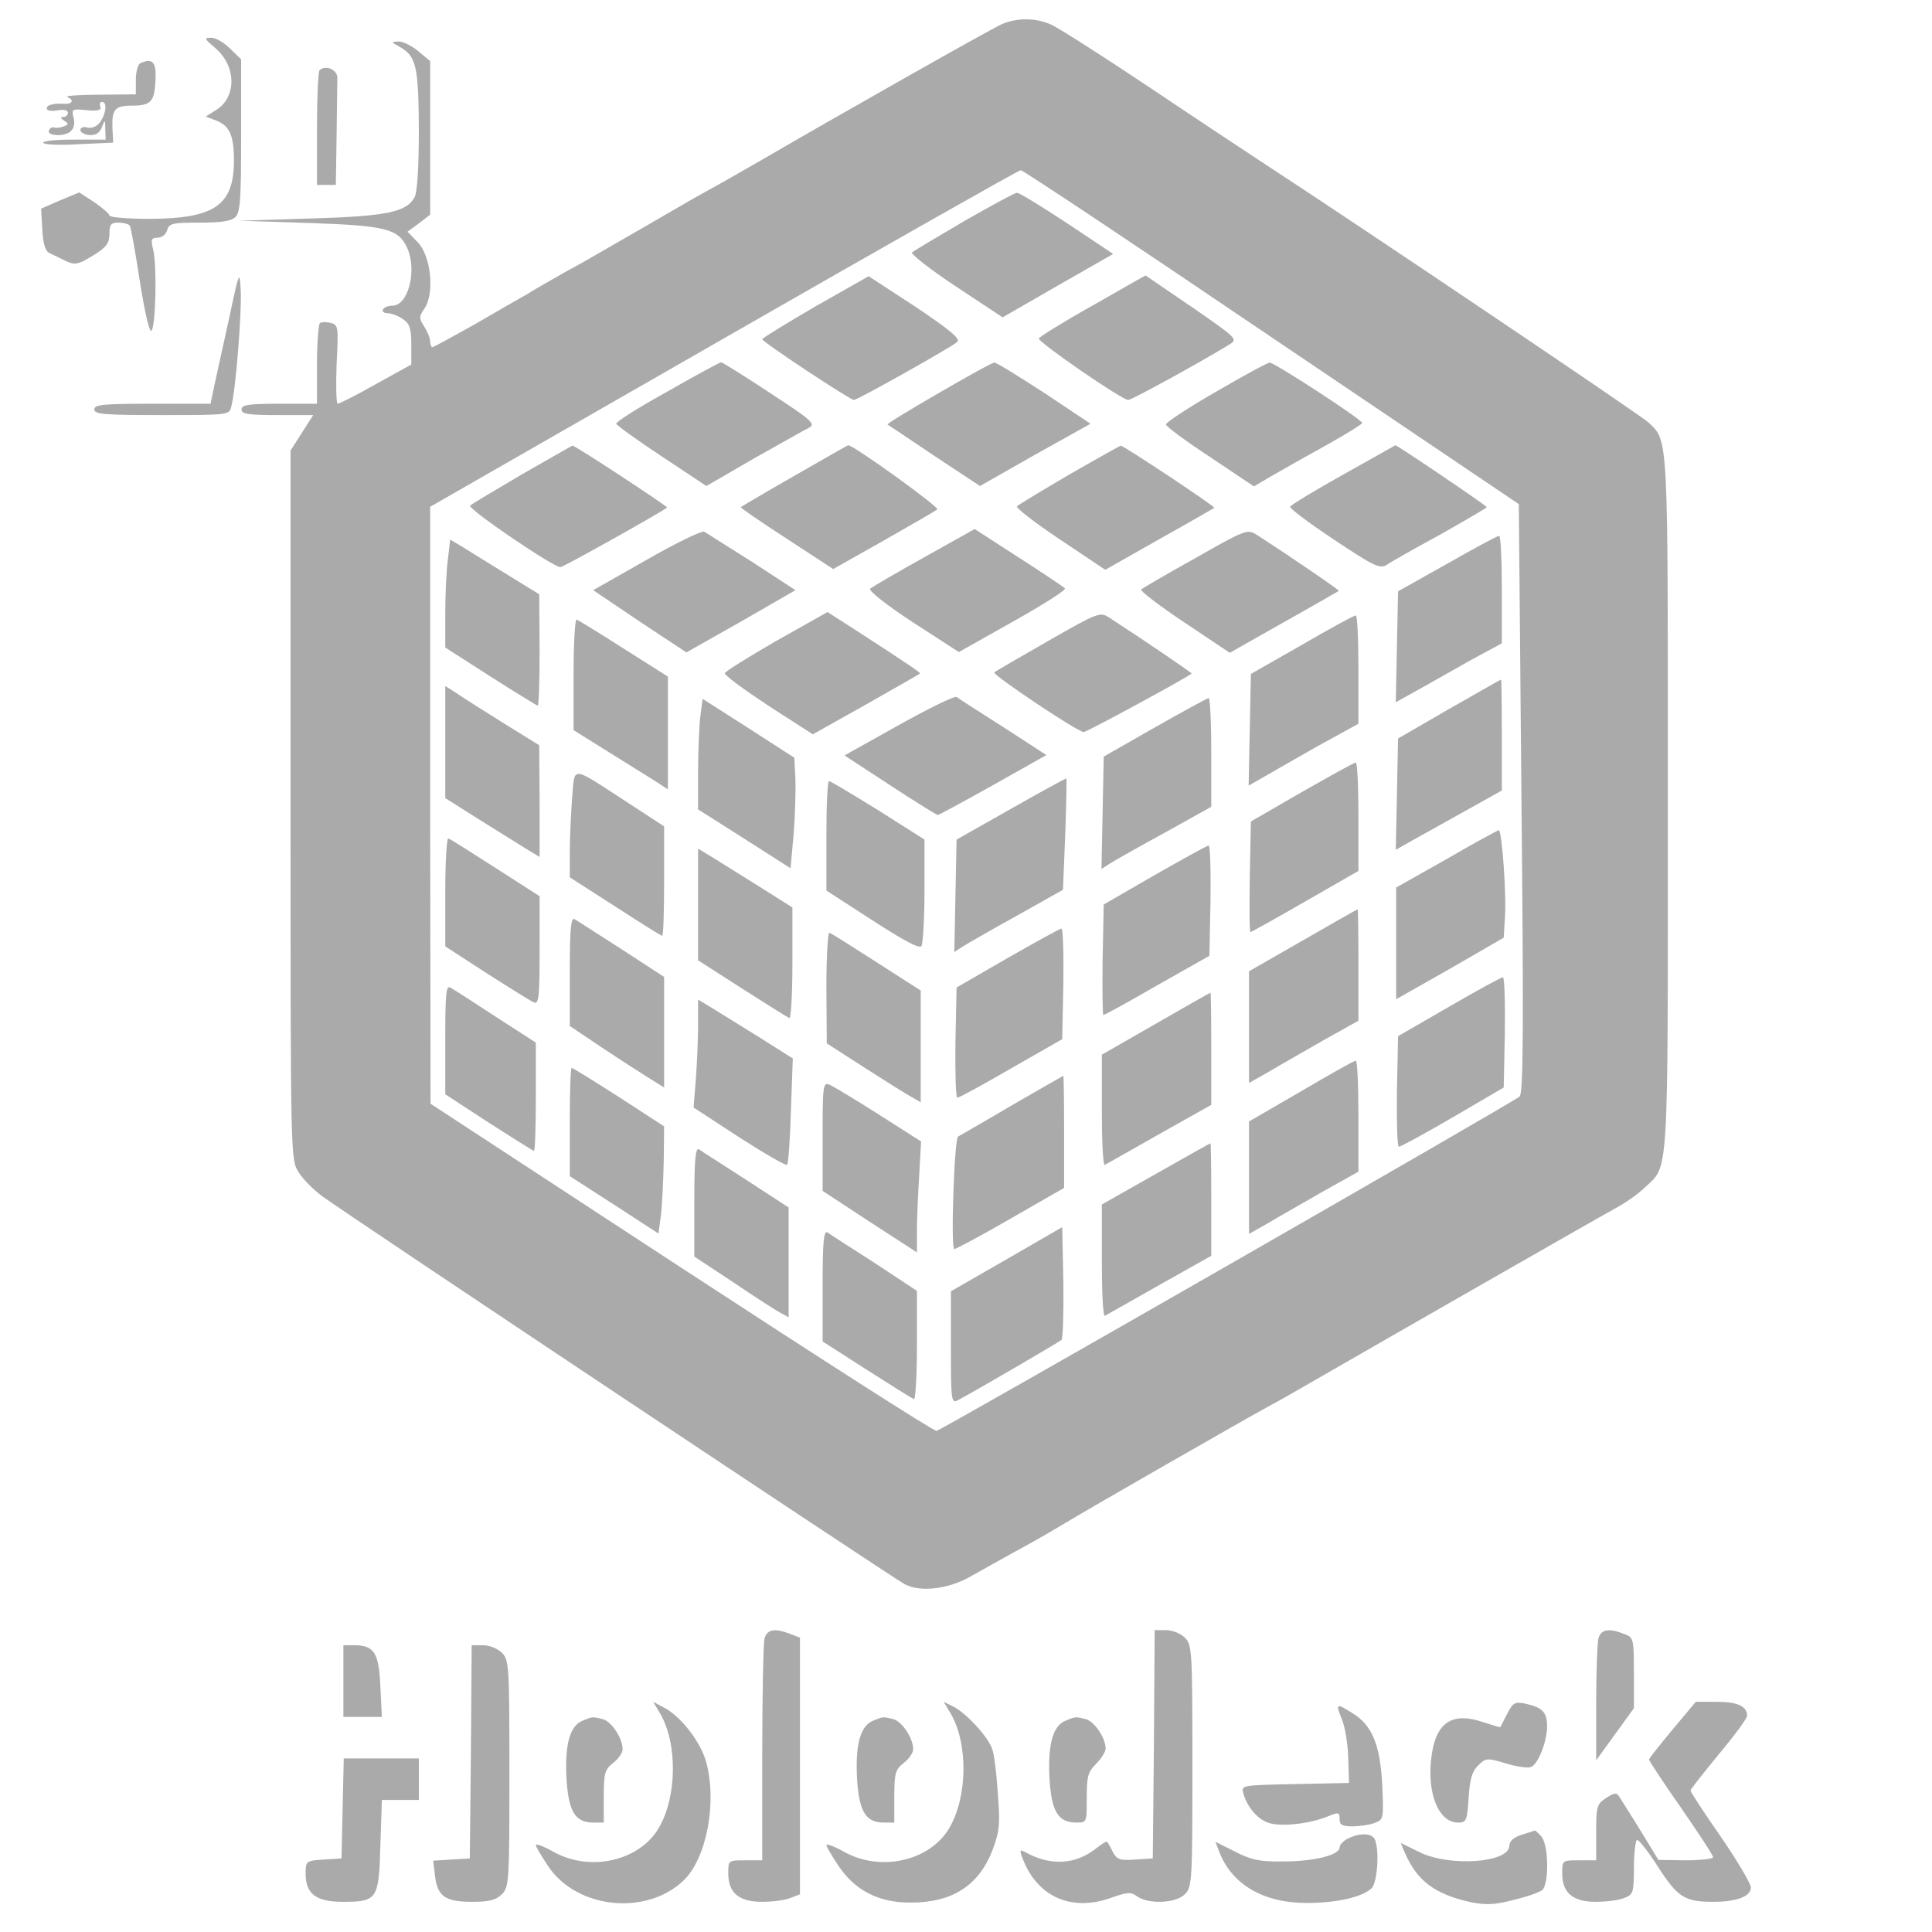
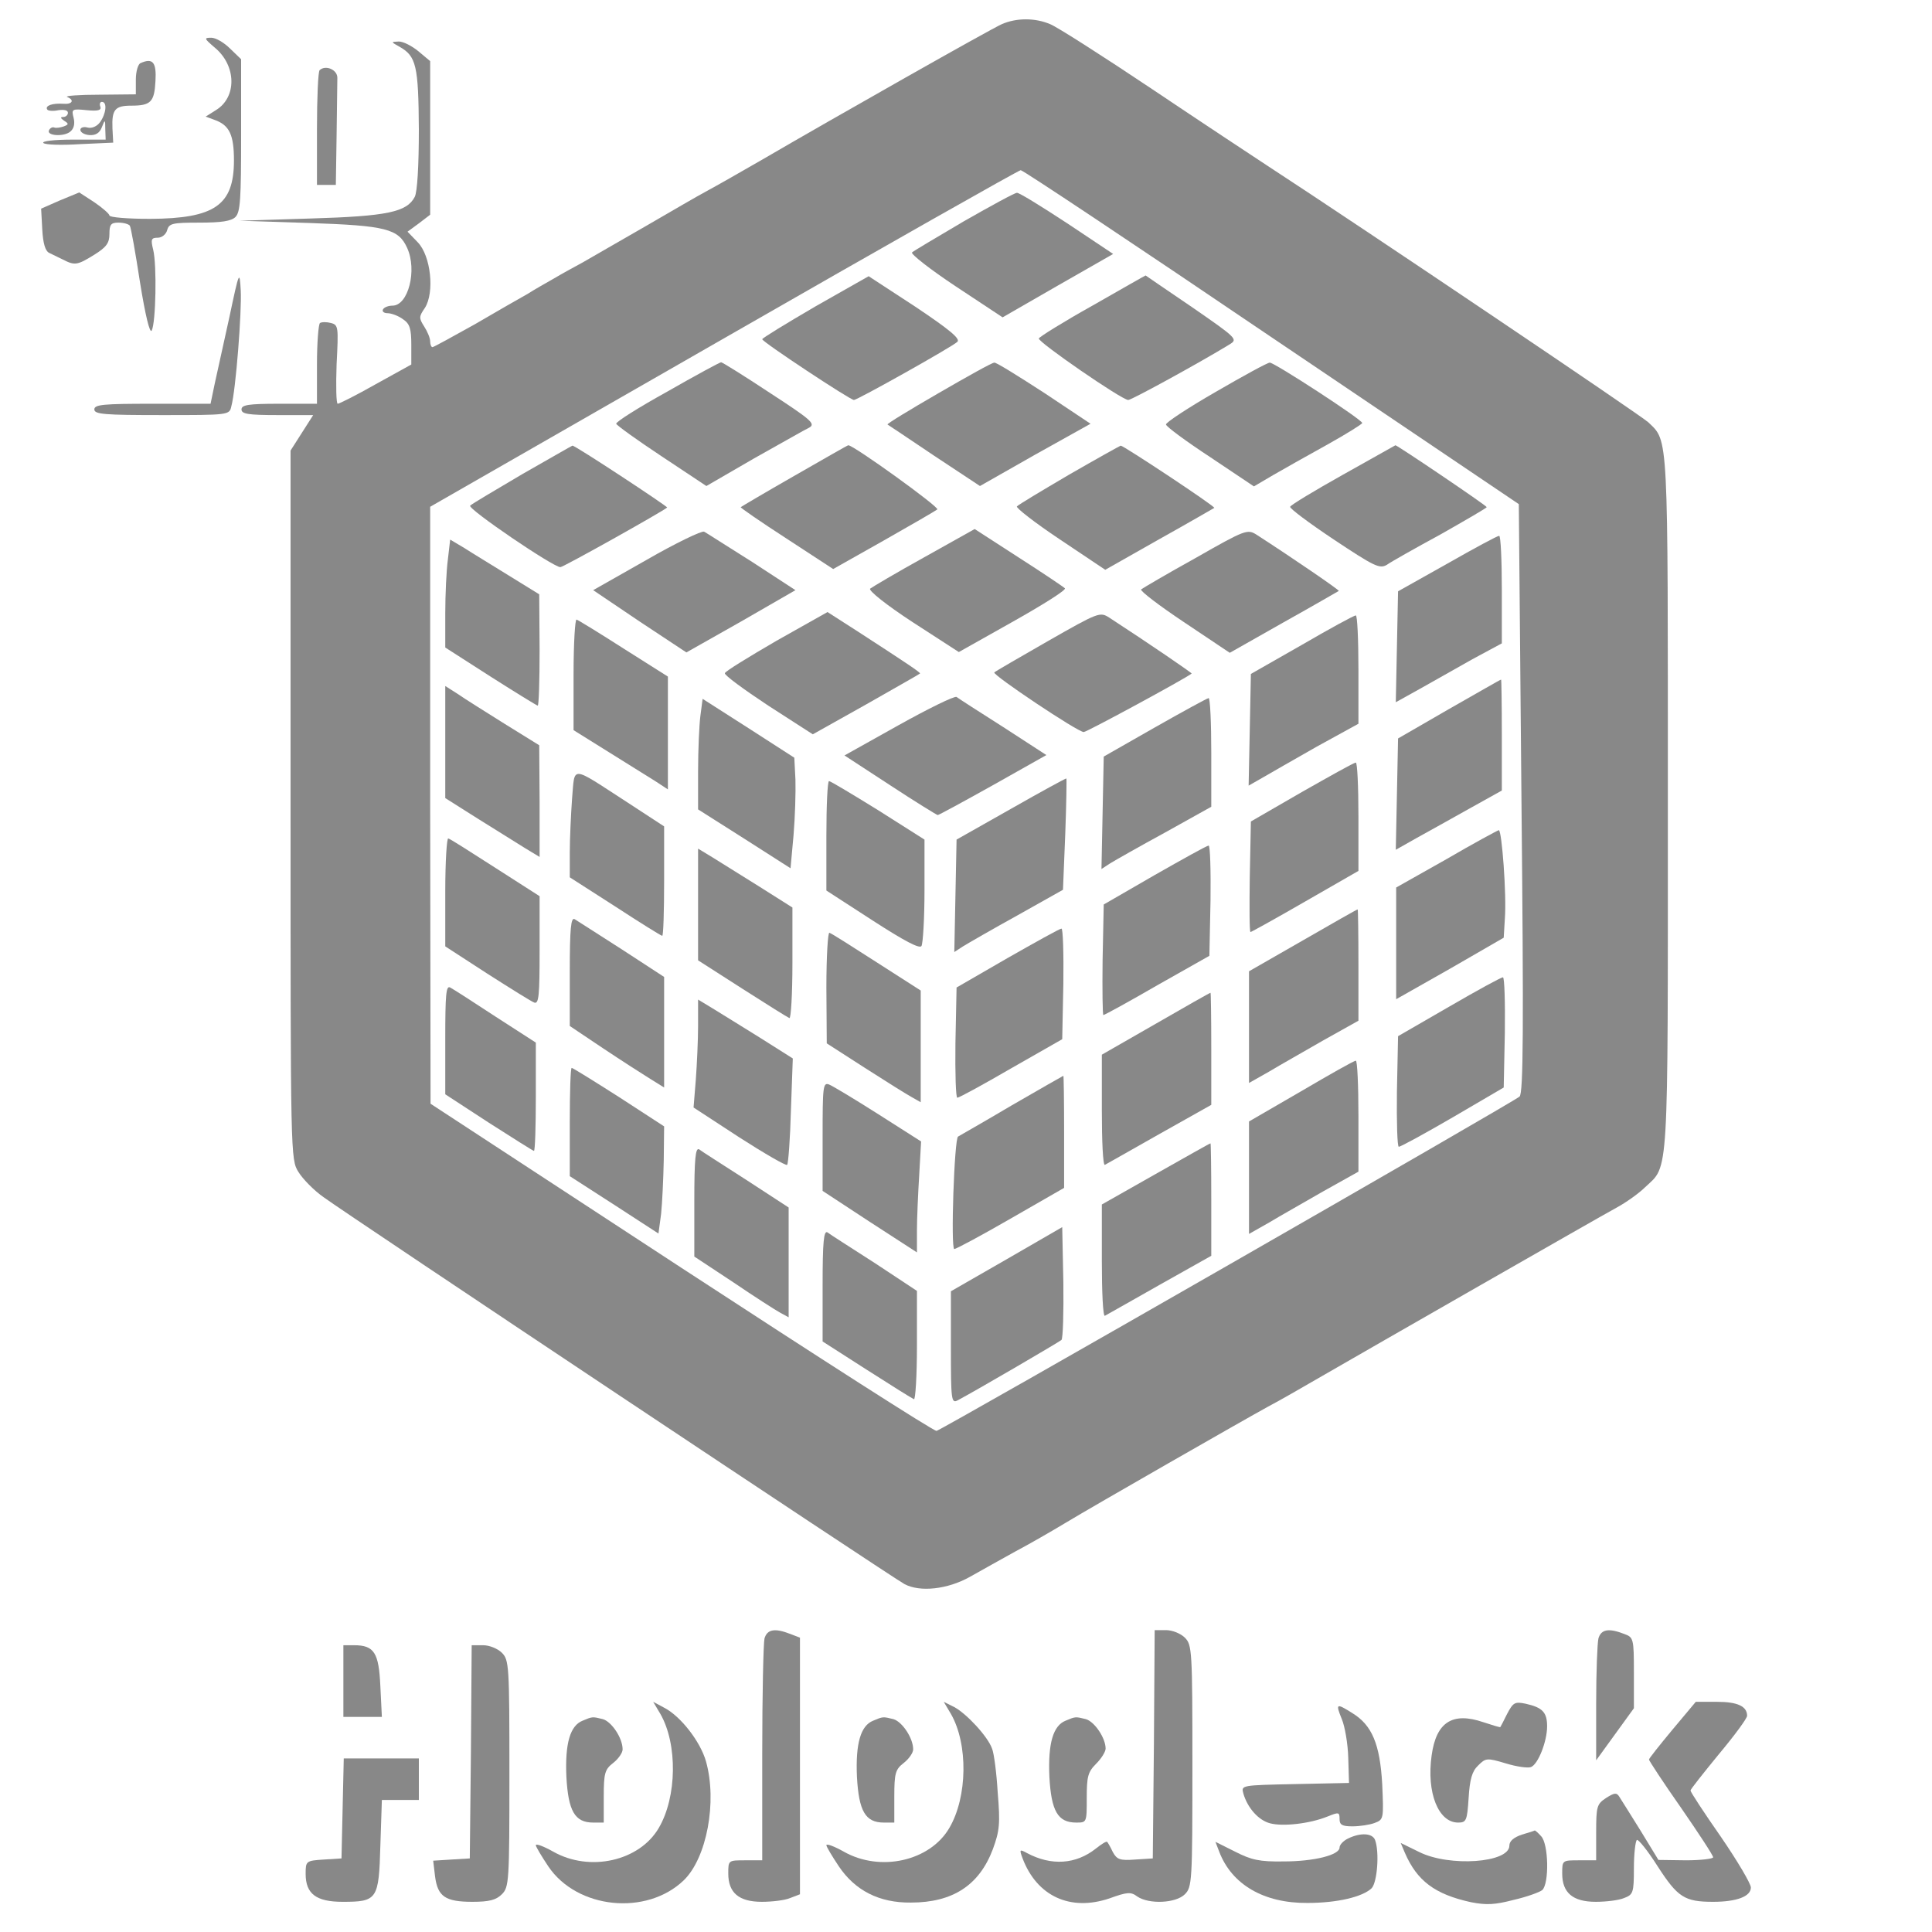
<svg xmlns="http://www.w3.org/2000/svg" version="1.0" width="512pt" height="512pt" viewBox="0 0 512 512" preserveAspectRatio="xMidYMid meet">
-   <g transform="translate(0,512) scale(0.1,-0.1)" fill="#aaaaaa" stroke="none">
+   <g transform="translate(0,512) scale(0.1,-0.1)" fill="#888888" stroke="none">
    <path d="M2655 5056 c-28 -12 -443 -247 -635 -359 -66 -38 -115 -66 -150 -85 -19 -10 -91 -52 -160 -92 -69 -40 -143 -82 -165 -95 -22 -12 -57 -31 -77 -43 -21 -12 -53 -30 -70 -41 -18 -10 -81 -46 -139 -80 -59 -33 -110 -61 -113 -61 -3 0 -6 7 -6 15 0 9 -7 26 -16 40 -14 22 -14 26 2 49 26 41 16 138 -19 174 l-27 28 30 22 30 23 0 203 0 204 -31 26 c-17 14 -40 26 -52 26 -22 -1 -21 -1 2 -14 44 -25 50 -50 51 -219 0 -95 -4 -166 -11 -179 -21 -40 -73 -51 -274 -57 l-190 -6 186 -6 c201 -7 235 -15 258 -66 27 -59 3 -153 -39 -153 -10 0 -22 -4 -25 -10 -3 -5 2 -10 12 -10 10 0 29 -7 41 -16 18 -12 22 -25 22 -68 l0 -52 -94 -52 c-51 -29 -97 -52 -101 -52 -4 0 -5 47 -3 104 5 99 5 105 -15 110 -11 3 -24 3 -29 0 -4 -3 -8 -52 -8 -110 l0 -104 -100 0 c-82 0 -100 -3 -100 -15 0 -12 17 -15 95 -15 l95 0 -30 -47 -30 -47 0 -939 c0 -930 0 -940 21 -973 11 -18 41 -49 67 -67 61 -45 1510 -1010 1539 -1025 41 -22 114 -14 173 19 30 17 84 47 120 67 36 19 97 54 135 77 71 43 471 272 535 307 34 18 79 44 150 85 109 63 732 420 773 442 26 14 61 39 77 55 63 59 60 10 60 1016 0 992 2 959 -52 1011 -19 18 -758 516 -1008 679 -38 25 -176 116 -307 204 -130 87 -252 165 -270 172 -40 17 -89 17 -128 0z m715 -830 l655 -442 7 -779 c6 -612 5 -782 -5 -791 -13 -13 -1529 -882 -1545 -886 -6 -2 -310 193 -676 432 l-665 435 -1 791 0 791 778 446 c427 245 782 446 787 446 6 0 305 -199 665 -443z" />
    <path d="M2555 4534 c-71 -42 -134 -79 -138 -83 -4 -4 48 -45 116 -90 l124 -82 146 84 147 84 -123 82 c-67 44 -127 81 -132 80 -6 0 -68 -34 -140 -75z" />
    <path d="M2161 4308 c-77 -45 -141 -84 -141 -87 0 -7 233 -161 243 -161 9 0 259 140 274 154 9 8 -20 32 -111 93 l-124 81 -141 -80z" />
    <path d="M2895 4310 c-77 -43 -141 -83 -142 -87 -3 -9 220 -163 237 -163 9 0 193 101 268 147 23 14 21 16 -99 99 -68 46 -123 84 -123 84 -1 0 -64 -36 -141 -80z" />
    <path d="M1768 4082 c-76 -42 -136 -80 -135 -85 1 -4 55 -43 120 -86 l119 -79 126 73 c70 39 136 77 147 82 17 10 4 21 -105 92 -68 45 -126 81 -129 81 -3 0 -68 -35 -143 -78z" />
    <path d="M2487 4078 c-76 -44 -137 -81 -135 -83 2 -1 57 -38 124 -83 l121 -80 146 83 147 82 -123 82 c-68 44 -127 81 -132 80 -6 0 -72 -37 -148 -81z" />
    <path d="M3221 4081 c-73 -42 -132 -81 -131 -86 1 -6 54 -45 118 -87 l115 -77 51 30 c28 16 93 53 144 81 50 28 92 54 92 57 0 9 -234 161 -245 160 -6 0 -70 -35 -144 -78z" />
    <path d="M1385 3864 c-71 -42 -134 -79 -139 -84 -8 -8 220 -163 239 -163 8 0 272 148 283 158 3 2 -246 166 -251 164 -1 0 -60 -34 -132 -75z" />
    <path d="M2105 3859 c-77 -44 -141 -82 -142 -83 -2 -1 53 -39 121 -83 l124 -81 133 75 c74 42 138 79 143 83 6 6 -223 171 -236 170 -2 0 -66 -37 -143 -81z" />
    <path d="M2833 3862 c-73 -43 -135 -80 -138 -84 -4 -3 47 -43 113 -87 l121 -81 143 81 c79 44 144 82 146 83 3 4 -242 166 -248 165 -3 -1 -64 -35 -137 -77z" />
    <path d="M3559 3862 c-75 -42 -138 -80 -140 -85 -2 -4 50 -43 116 -87 107 -71 121 -78 140 -67 11 8 75 44 143 81 67 38 122 70 122 72 0 4 -237 164 -242 164 -2 -1 -64 -36 -139 -78z" />
    <path d="M1713 3636 l-141 -80 123 -83 124 -82 145 82 144 83 -115 75 c-64 40 -121 77 -127 80 -6 3 -75 -30 -153 -75z" />
    <path d="M2449 3643 c-74 -41 -138 -79 -143 -83 -5 -5 44 -44 113 -89 l122 -79 144 81 c80 45 142 84 137 88 -4 4 -59 41 -123 82 l-116 75 -134 -75z" />
    <path d="M3168 3641 c-76 -42 -140 -80 -144 -83 -3 -4 48 -43 114 -87 l121 -81 143 81 c79 44 144 82 146 83 2 2 -119 85 -218 149 -24 15 -29 14 -162 -62z" />
    <path d="M3835 3626 l-130 -73 -3 -147 -3 -147 63 35 c35 20 98 55 140 79 l78 42 0 143 c0 78 -3 142 -7 142 -5 0 -66 -33 -138 -74z" />
    <path d="M1187 3638 c-4 -29 -7 -94 -7 -144 l0 -90 120 -77 c66 -42 123 -77 125 -77 3 0 5 66 5 148 l-1 147 -81 50 c-45 28 -98 60 -118 73 l-37 22 -6 -52z" />
    <path d="M2058 3422 c-74 -43 -136 -81 -137 -86 -2 -5 50 -43 115 -86 l118 -76 141 79 c77 44 141 80 143 82 3 2 -33 26 -164 111 l-81 52 -135 -76z" />
    <path d="M2777 3421 c-75 -43 -139 -80 -142 -83 -6 -6 221 -158 237 -158 8 0 270 142 286 155 2 1 -112 79 -218 148 -25 16 -28 15 -163 -62z" />
    <path d="M3450 3411 l-135 -77 -3 -148 -3 -148 35 20 c19 11 85 49 145 83 l111 61 0 144 c0 79 -3 144 -7 143 -5 0 -69 -35 -143 -78z" />
    <path d="M1520 3333 l0 -148 93 -58 c50 -31 107 -67 125 -78 l32 -21 0 149 0 150 -117 74 c-64 41 -121 76 -125 77 -4 2 -8 -63 -8 -145z" />
    <path d="M3840 3241 l-135 -78 -3 -148 -3 -147 53 30 c29 16 92 51 140 78 l88 49 0 148 c0 81 -1 147 -2 146 -2 0 -64 -36 -138 -78z" />
    <path d="M1180 3153 l0 -148 87 -55 c48 -30 104 -65 125 -78 l38 -23 0 148 -1 148 -92 57 c-51 32 -107 67 -124 79 l-33 21 0 -149z" />
    <path d="M2381 3198 l-143 -80 121 -79 c67 -44 124 -79 126 -79 3 0 69 36 146 79 l142 80 -114 74 c-63 40 -119 76 -124 80 -6 3 -75 -31 -154 -75z" />
    <path d="M1856 3222 c-3 -24 -6 -90 -6 -146 l0 -101 123 -78 122 -78 8 88 c4 48 6 114 5 147 l-3 58 -121 78 -122 78 -6 -46z" />
    <path d="M3060 3192 l-135 -77 -3 -149 -3 -149 23 15 c13 8 78 45 146 82 l122 68 0 144 c0 79 -3 144 -7 144 -5 -1 -69 -36 -143 -78z" />
    <path d="M3450 3021 l-135 -78 -3 -147 c-1 -80 -1 -146 2 -146 2 0 67 36 145 81 l141 81 0 144 c0 79 -3 144 -7 143 -5 0 -69 -36 -143 -78z" />
    <path d="M1516 3003 c-3 -42 -6 -106 -6 -142 l0 -66 120 -77 c66 -43 122 -78 125 -78 3 0 5 65 5 145 l0 145 -98 64 c-153 99 -138 98 -146 9z" />
    <path d="M2680 2977 l-145 -82 -3 -149 -3 -149 23 15 c13 8 77 45 144 82 l121 68 6 147 c3 80 4 147 3 148 -1 1 -67 -35 -146 -80z" />
    <path d="M2190 2905 l0 -145 122 -79 c85 -55 125 -76 130 -68 4 7 8 73 8 147 l0 135 -123 78 c-68 42 -126 77 -130 77 -4 0 -7 -65 -7 -145z" />
    <path d="M3833 2843 l-133 -75 0 -148 0 -148 143 81 142 82 3 50 c5 63 -8 235 -16 235 -4 -1 -67 -35 -139 -77z" />
    <path d="M1180 2757 l0 -145 111 -72 c61 -39 117 -74 125 -77 12 -4 14 19 14 138 l0 144 -117 75 c-64 41 -120 77 -125 78 -4 2 -8 -62 -8 -141z" />
    <path d="M3060 2801 l-135 -78 -3 -147 c-1 -80 0 -146 2 -146 3 0 67 35 143 79 l138 78 3 147 c1 80 -1 146 -5 145 -5 0 -69 -36 -143 -78z" />
    <path d="M1850 2723 l0 -148 117 -75 c64 -41 120 -76 125 -78 4 -2 8 63 8 145 l0 148 -87 55 c-48 30 -104 65 -125 78 l-38 23 0 -148z" />
    <path d="M3453 2628 l-143 -82 0 -148 0 -148 53 30 c28 17 94 54 144 83 l93 52 0 148 c0 81 -1 147 -2 147 -2 0 -67 -37 -145 -82z" />
    <path d="M1510 2546 l0 -145 88 -59 c48 -32 104 -68 125 -81 l37 -23 0 147 0 146 -112 73 c-62 40 -119 76 -125 80 -10 6 -13 -25 -13 -138z" />
    <path d="M2670 2581 l-135 -78 -3 -147 c-1 -80 1 -146 5 -145 5 0 69 35 143 78 l135 77 3 147 c1 81 -1 147 -5 146 -5 0 -69 -36 -143 -78z" />
    <path d="M2190 2503 l1 -148 101 -65 c56 -36 112 -71 125 -78 l23 -13 0 148 0 148 -117 75 c-64 41 -120 77 -125 78 -4 2 -8 -63 -8 -145z" />
    <path d="M3840 2452 l-135 -78 -3 -147 c-1 -81 1 -147 5 -146 5 0 69 35 143 78 l135 79 3 146 c1 80 -1 146 -5 146 -5 0 -69 -35 -143 -78z" />
    <path d="M1180 2365 l0 -145 115 -75 c64 -41 118 -75 120 -75 3 0 5 65 5 143 l0 144 -107 69 c-58 38 -112 73 -120 77 -11 6 -13 -19 -13 -138z" />
    <path d="M3063 2407 l-143 -82 0 -148 c0 -82 3 -146 8 -144 4 2 69 39 145 82 l137 77 0 149 c0 82 -1 149 -2 148 -2 0 -67 -37 -145 -82z" />
    <path d="M1850 2402 c0 -38 -3 -102 -6 -143 l-6 -74 121 -79 c67 -43 124 -76 127 -73 3 3 8 68 10 144 l5 138 -87 55 c-48 30 -105 65 -126 78 l-38 23 0 -69z" />
    <path d="M3448 2228 l-138 -80 0 -149 0 -149 53 30 c28 17 94 54 144 83 l93 52 0 148 c0 81 -3 147 -7 146 -5 0 -70 -37 -145 -81z" />
    <path d="M1510 2147 l0 -144 118 -76 117 -76 7 52 c3 29 6 93 7 142 l1 90 -120 78 c-66 42 -122 77 -125 77 -3 0 -5 -64 -5 -143z" />
    <path d="M2680 2190 c-74 -44 -138 -80 -141 -82 -10 -5 -20 -298 -10 -298 5 0 72 36 150 81 l141 81 0 149 c0 82 -1 149 -2 148 -2 -1 -64 -36 -138 -79z" />
    <path d="M2180 2108 l0 -144 125 -82 125 -81 0 58 c0 32 3 98 6 147 l5 89 -113 72 c-63 40 -121 75 -131 79 -16 6 -17 -6 -17 -138z" />
    <path d="M3063 2009 l-143 -81 0 -150 c0 -82 3 -147 8 -145 4 2 69 39 145 82 l137 77 0 149 c0 82 -1 149 -2 149 -2 0 -67 -37 -145 -81z" />
    <path d="M1840 1936 l0 -146 103 -68 c56 -38 112 -74 125 -81 l22 -12 0 146 0 145 -112 73 c-62 40 -119 76 -125 81 -10 6 -13 -25 -13 -138z" />
    <path d="M2668 1783 l-148 -85 0 -149 c0 -139 1 -149 18 -140 56 30 268 154 275 160 4 4 6 73 5 153 l-3 146 -147 -85z" />
    <path d="M2180 1713 l0 -148 117 -75 c64 -41 120 -76 125 -78 4 -2 8 62 8 142 l0 145 -112 74 c-62 40 -119 76 -125 81 -10 6 -13 -25 -13 -141z" />
    <path d="M569 4994 c58 -48 59 -132 3 -166 l-27 -17 27 -10 c36 -14 48 -39 48 -106 0 -119 -51 -154 -222 -155 -60 0 -108 4 -108 9 0 4 -18 20 -40 35 l-40 26 -51 -21 -50 -22 3 -55 c2 -37 8 -57 18 -62 8 -4 25 -12 37 -18 31 -16 38 -15 83 13 32 20 40 31 40 55 0 25 4 30 24 30 14 0 27 -4 30 -8 3 -4 15 -72 27 -150 14 -87 26 -137 31 -128 11 20 14 173 4 214 -7 28 -5 32 12 32 11 0 22 9 25 20 5 18 14 20 85 20 59 0 85 4 96 15 13 13 15 48 15 217 l0 201 -29 28 c-16 16 -38 29 -50 29 -20 0 -19 -2 9 -26z" />
    <path d="M373 4953 c-7 -2 -13 -22 -13 -44 l0 -39 -97 -1 c-54 0 -92 -3 -85 -6 20 -8 14 -20 -10 -18 -29 2 -49 -5 -43 -15 2 -4 16 -5 30 -2 15 2 25 0 25 -7 0 -6 -6 -11 -12 -11 -9 0 -8 -3 2 -10 13 -8 12 -10 -1 -15 -9 -3 -20 -5 -25 -3 -5 2 -11 -1 -14 -7 -8 -15 39 -18 56 -4 10 8 13 21 9 37 -6 23 -4 24 35 20 30 -3 39 0 36 9 -3 7 -1 13 4 13 15 0 11 -32 -5 -54 -8 -11 -22 -17 -33 -14 -10 3 -19 0 -19 -6 0 -7 11 -13 24 -14 16 -1 27 5 33 21 8 21 9 21 9 -5 l1 -28 -87 0 c-50 0 -83 -4 -78 -9 6 -5 49 -6 97 -3 l88 4 -2 38 c-2 50 7 60 50 60 52 0 61 10 64 65 3 50 -7 62 -39 48z" />
    <path d="M847 4934 c-4 -4 -7 -74 -7 -156 l0 -148 25 0 25 0 2 130 c1 72 2 140 2 153 1 22 -31 36 -47 21z" />
    <path d="M608 4280 c-15 -69 -33 -149 -39 -177 l-11 -53 -154 0 c-130 0 -154 -2 -154 -15 0 -13 27 -15 179 -15 177 0 179 0 184 23 12 43 28 253 25 307 -3 54 -4 53 -30 -70z" />
    <path d="M2026 778 c-3 -13 -6 -150 -6 -305 l0 -283 -45 0 c-45 0 -45 0 -45 -35 0 -51 28 -75 89 -75 27 0 61 4 75 10 l26 10 0 340 0 340 -26 10 c-41 16 -61 12 -68 -12z" />
    <path d="M3058 498 l-3 -303 -47 -3 c-40 -3 -48 0 -59 20 -6 13 -13 25 -15 27 -2 2 -15 -6 -30 -18 -53 -42 -118 -46 -182 -12 -20 11 -21 10 -12 -14 38 -100 126 -141 230 -106 47 17 57 18 74 5 31 -21 102 -18 126 6 19 19 20 33 20 340 0 307 -1 321 -20 340 -11 11 -33 20 -50 20 l-30 0 -2 -302z" />
    <path d="M4236 778 c-3 -13 -6 -90 -6 -173 l0 -150 50 69 50 69 0 94 c0 91 -1 94 -26 103 -41 16 -61 12 -68 -12z" />
    <path d="M910 665 l0 -95 51 0 51 0 -4 81 c-4 89 -16 109 -70 109 l-28 0 0 -95z" />
    <path d="M1248 478 l-3 -283 -49 -3 -48 -3 5 -42 c7 -53 27 -67 99 -67 45 0 63 5 78 20 19 19 20 33 20 320 0 287 -1 301 -20 320 -11 11 -33 20 -50 20 l-30 0 -2 -282z" />
    <path d="M1750 578 c46 -80 44 -220 -4 -302 -51 -88 -183 -118 -280 -63 -25 14 -46 22 -46 17 0 -4 15 -29 33 -56 76 -113 260 -132 359 -37 61 59 89 208 59 315 -15 53 -68 121 -112 143 l-28 15 19 -32z" />
    <path d="M2520 578 c46 -80 44 -220 -4 -302 -51 -88 -183 -118 -280 -63 -25 14 -46 22 -46 17 0 -4 15 -29 33 -56 43 -64 107 -97 191 -96 111 0 181 46 217 141 18 49 20 68 13 151 -3 52 -10 105 -15 116 -11 32 -68 93 -100 110 l-28 14 19 -32z" />
    <path d="M3994 578 c-9 -18 -17 -34 -18 -35 -1 -1 -21 5 -45 13 -82 28 -125 0 -137 -88 -14 -99 18 -178 70 -178 22 0 24 5 28 65 3 49 9 71 25 86 20 20 23 21 73 6 29 -9 59 -13 67 -10 19 7 43 68 43 108 0 37 -12 50 -57 60 -29 6 -33 3 -49 -27z" />
    <path d="M4432 536 c-34 -41 -62 -76 -62 -79 0 -3 38 -61 85 -128 47 -68 85 -126 85 -131 0 -4 -33 -8 -72 -8 l-73 1 -47 77 c-26 42 -52 83 -57 91 -7 11 -13 10 -35 -4 -24 -16 -26 -22 -26 -91 l0 -74 -45 0 c-45 0 -45 0 -45 -35 0 -51 28 -75 89 -75 27 0 61 4 75 10 24 9 26 14 26 79 0 38 4 72 8 75 4 2 29 -29 55 -70 53 -82 71 -94 147 -94 62 0 100 14 100 38 0 10 -36 71 -80 135 -44 63 -80 118 -80 122 0 3 34 46 75 96 41 49 75 95 75 102 0 25 -25 37 -80 37 l-56 0 -62 -74z" />
    <path d="M3556 564 c8 -19 16 -65 17 -102 l2 -67 -143 -3 c-143 -3 -143 -3 -137 -25 11 -38 40 -71 71 -79 34 -9 105 -1 152 18 30 12 32 12 32 -7 0 -15 7 -19 34 -19 19 0 46 4 59 9 24 9 24 11 20 103 -6 106 -27 156 -79 188 -43 27 -45 26 -28 -16z" />
    <path d="M1544 560 c-33 -13 -47 -60 -43 -149 5 -90 22 -121 71 -121 l28 0 0 69 c0 62 3 72 25 89 14 11 25 27 25 36 0 30 -29 73 -52 80 -28 7 -28 7 -54 -4z" />
    <path d="M2314 560 c-33 -13 -47 -60 -43 -149 5 -90 22 -121 71 -121 l28 0 0 69 c0 62 3 72 25 89 14 11 25 27 25 36 0 30 -29 73 -52 80 -28 7 -28 7 -54 -4z" />
    <path d="M2824 560 c-33 -13 -47 -60 -43 -149 5 -90 22 -121 71 -121 28 0 28 0 28 65 0 57 3 69 25 91 14 14 25 32 25 40 0 28 -29 71 -52 78 -28 7 -28 7 -54 -4z" />
    <path d="M908 328 l-3 -133 -47 -3 c-47 -3 -48 -4 -48 -38 0 -53 28 -74 98 -74 92 0 96 6 100 149 l4 121 49 0 49 0 0 55 0 55 -100 0 -99 0 -3 -132z" />
    <path d="M4033 258 c-21 -7 -33 -17 -33 -29 0 -46 -159 -57 -239 -17 l-49 24 11 -26 c32 -74 79 -110 175 -131 41 -8 63 -7 113 6 35 8 68 20 76 26 19 17 17 123 -3 143 -8 9 -16 16 -17 15 -1 -1 -17 -6 -34 -11z" />
    <path d="M3573 248 c-13 -6 -23 -17 -23 -24 0 -20 -67 -37 -149 -37 -63 -1 -85 4 -128 26 l-52 26 10 -26 c33 -87 118 -137 234 -136 79 0 146 16 170 39 15 16 21 96 9 128 -7 18 -38 20 -71 4z" />
  </g>
</svg>
